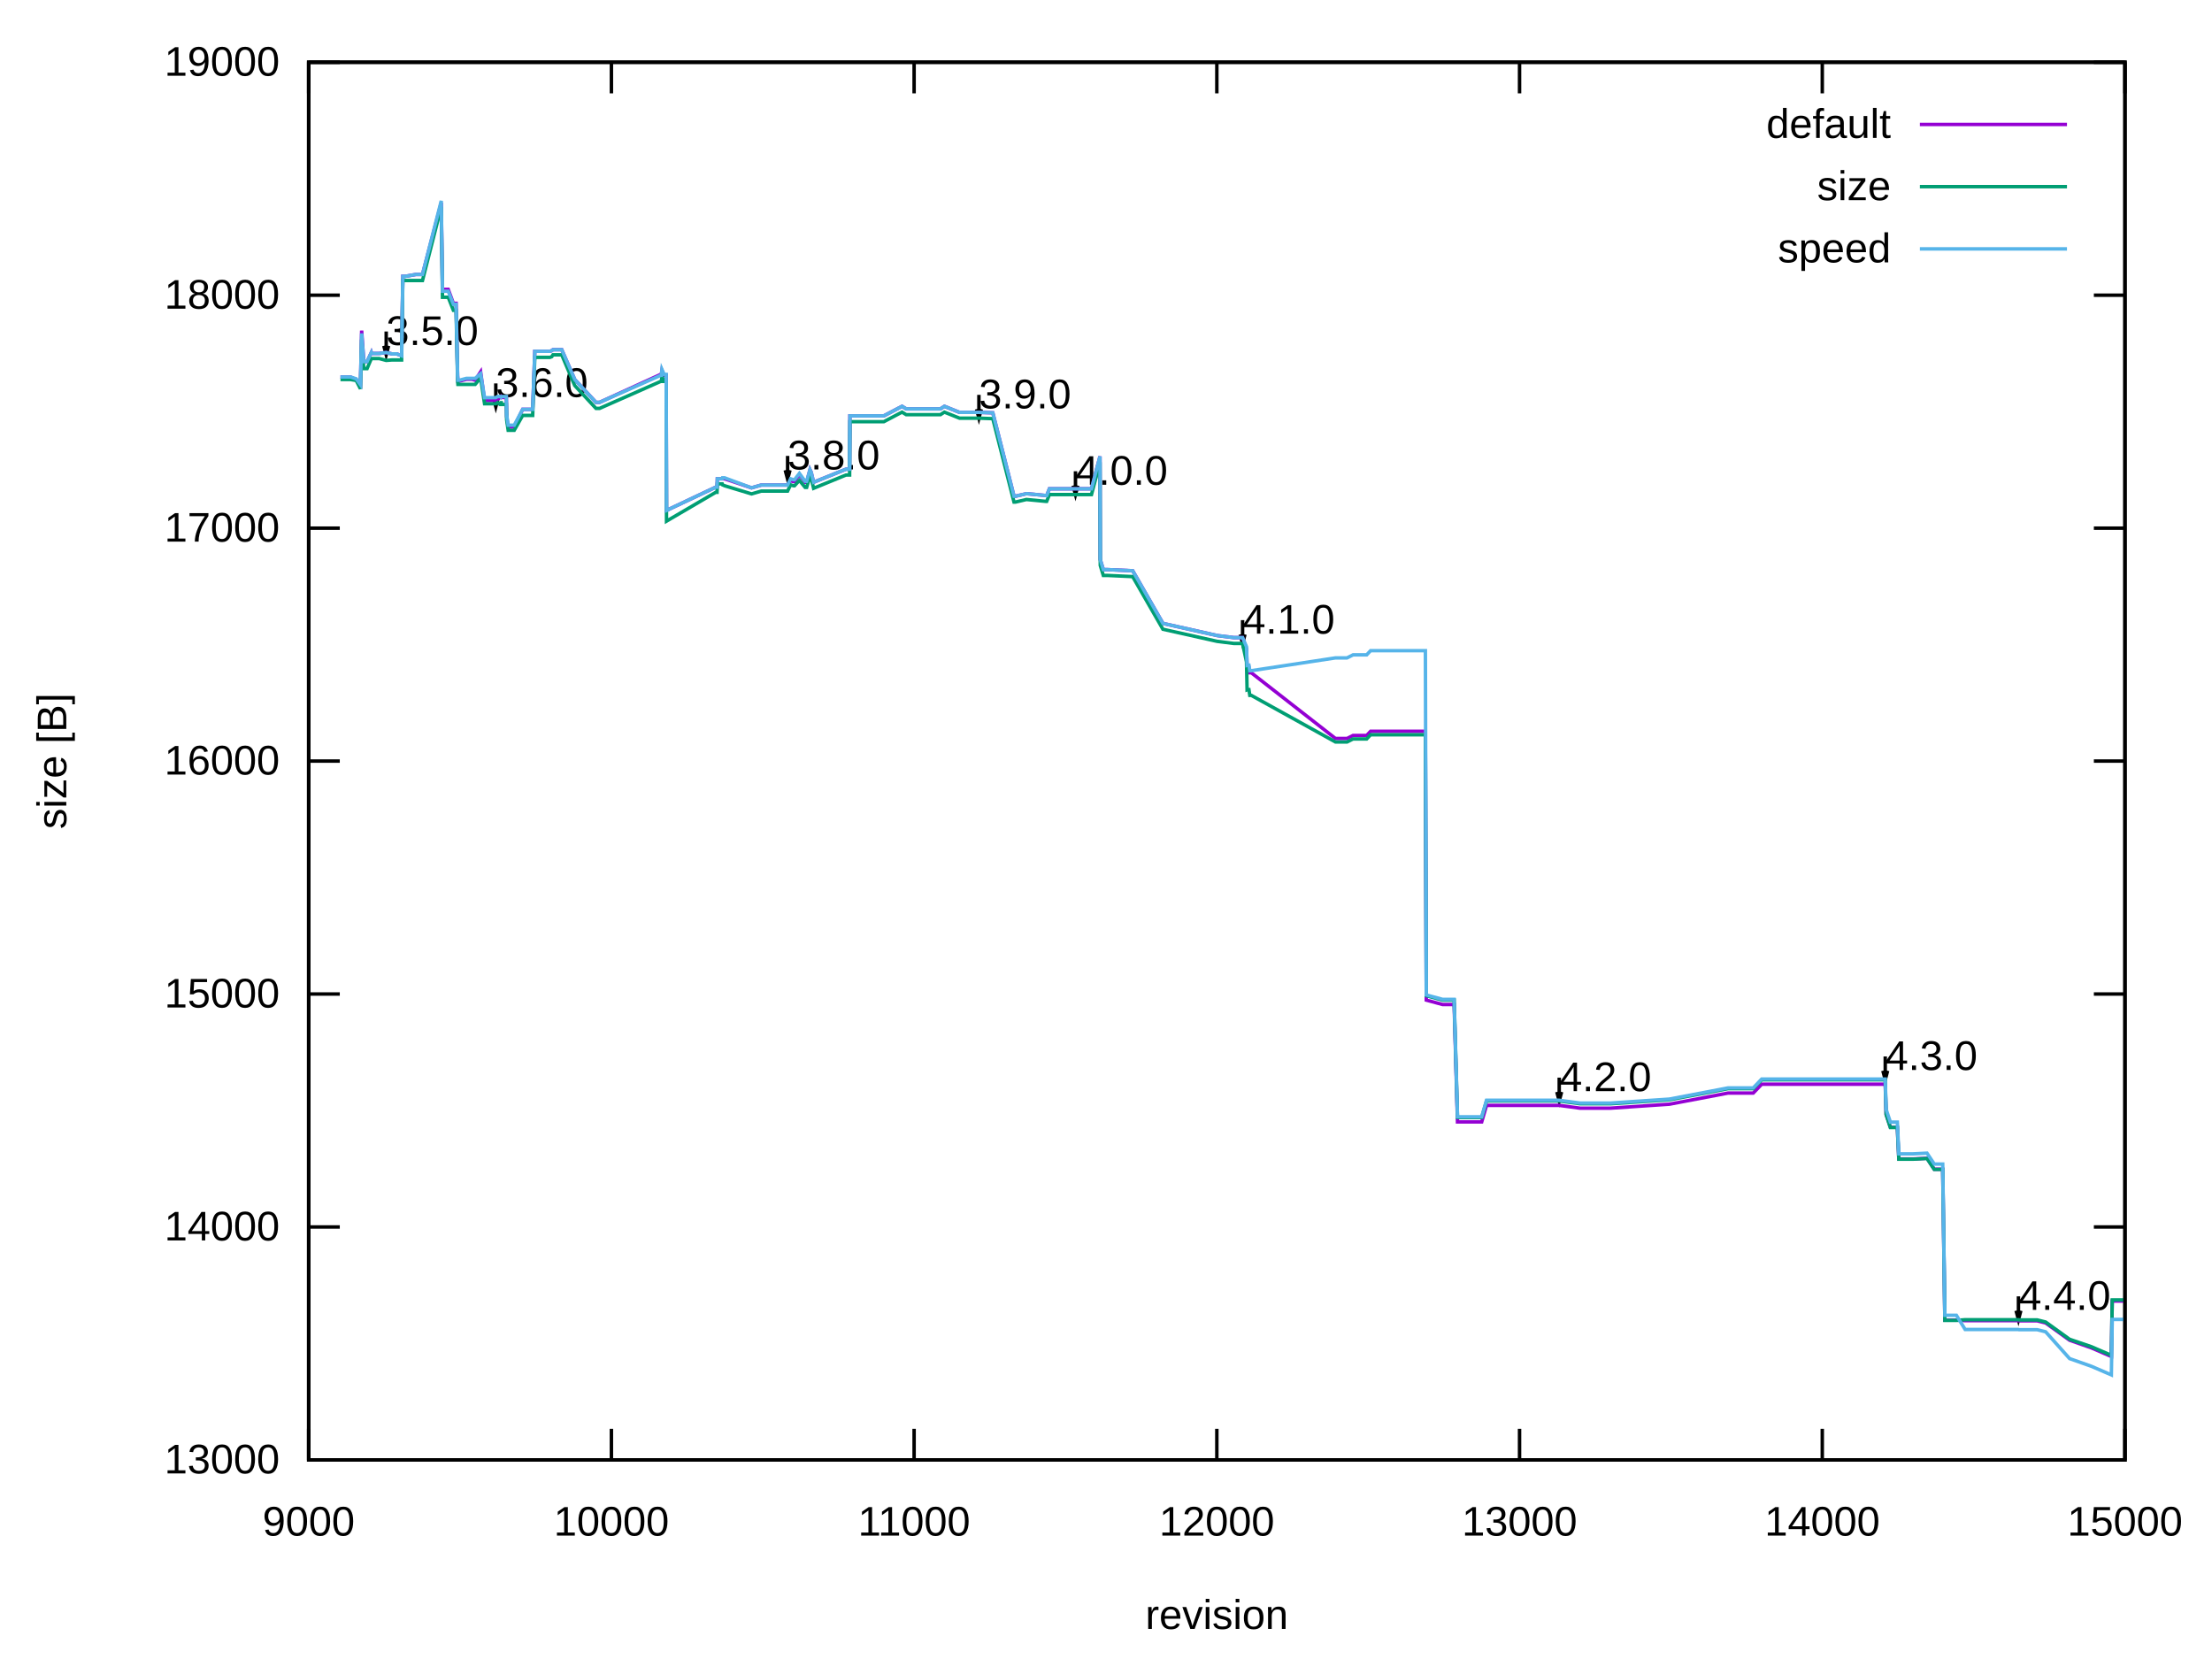
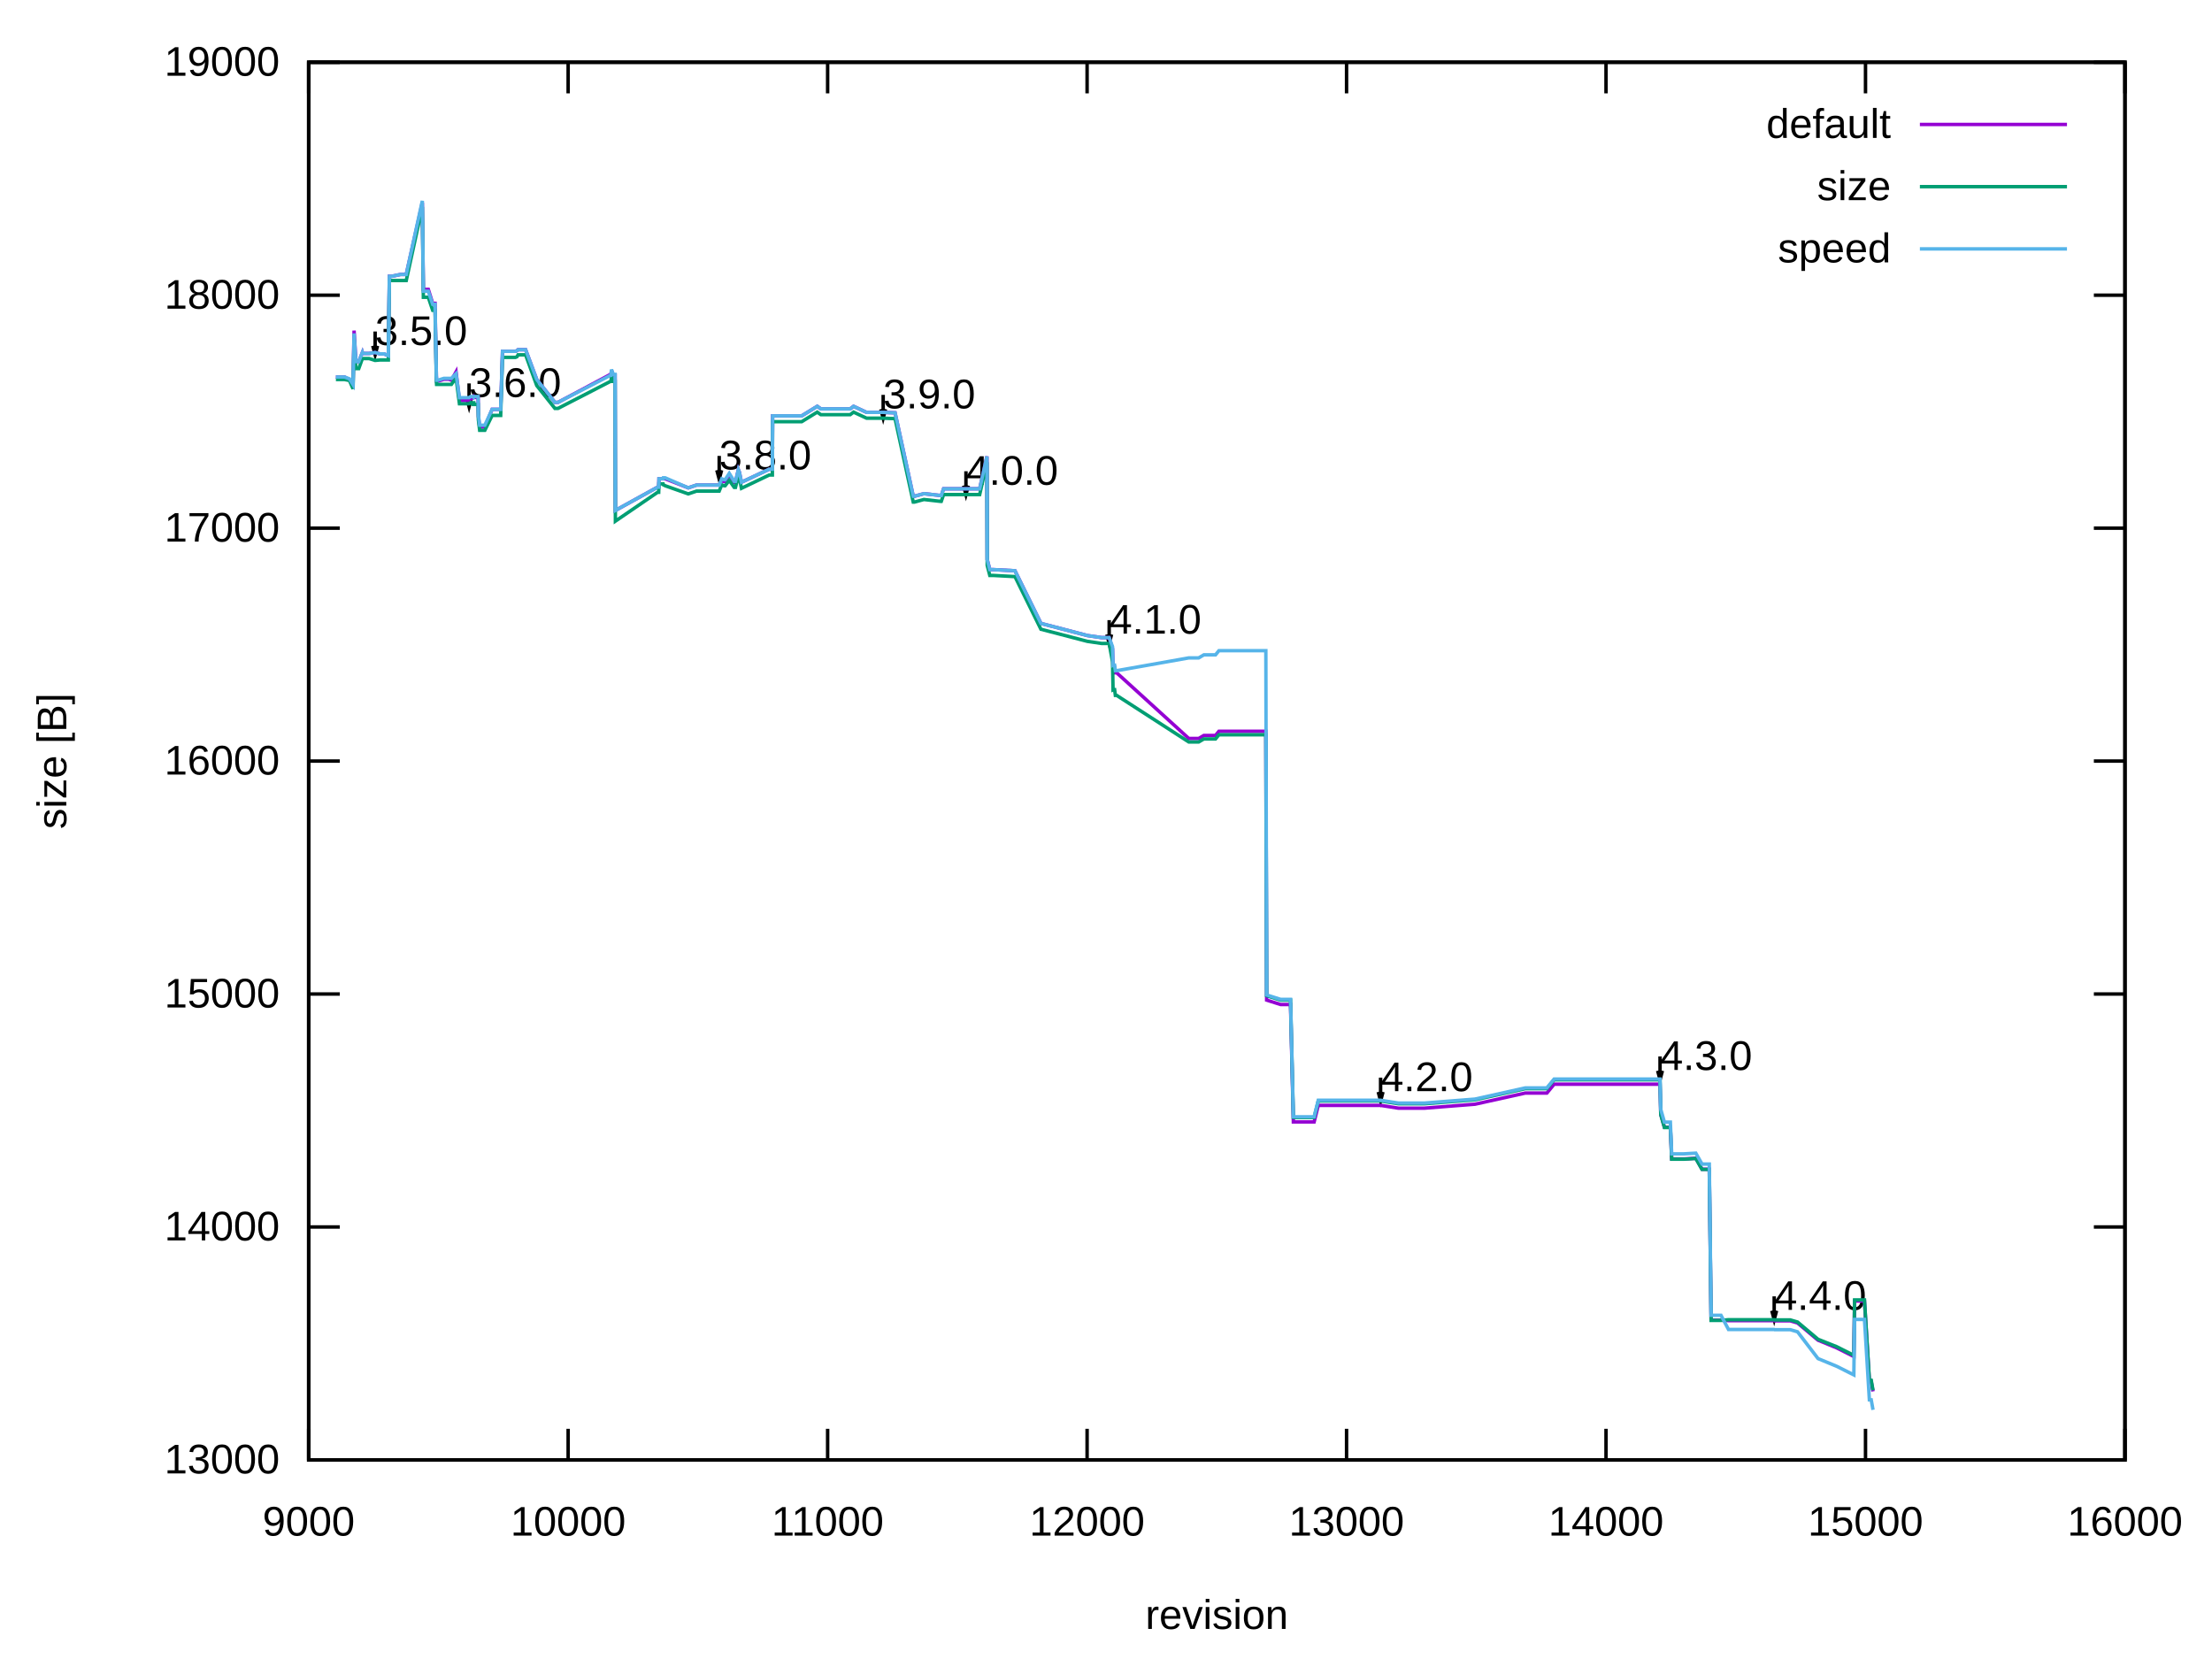
<svg xmlns="http://www.w3.org/2000/svg" xmlns:xlink="http://www.w3.org/1999/xlink" width="640" height="480" viewBox="0 0 640 480">
  <g id="gnuplot_canvas">
    <rect x="0" y="0" width="640" height="480" fill="none" />
    <defs>
      <circle id="gpDot" r="0.5" stroke-width="0.5" stroke="currentColor" />
      <path id="gpPt0" stroke-width="0.222" stroke="currentColor" d="M-1,0 h2 M0,-1 v2" />
      <path id="gpPt1" stroke-width="0.222" stroke="currentColor" d="M-1,-1 L1,1 M1,-1 L-1,1" />
      <path id="gpPt2" stroke-width="0.222" stroke="currentColor" d="M-1,0 L1,0 M0,-1 L0,1 M-1,-1 L1,1 M-1,1 L1,-1" />
      <rect id="gpPt3" stroke-width="0.222" stroke="currentColor" x="-1" y="-1" width="2" height="2" />
      <rect id="gpPt4" stroke-width="0.222" stroke="currentColor" fill="currentColor" x="-1" y="-1" width="2" height="2" />
      <circle id="gpPt5" stroke-width="0.222" stroke="currentColor" cx="0" cy="0" r="1" />
      <use xlink:href="#gpPt5" id="gpPt6" fill="currentColor" stroke="none" />
      <path id="gpPt7" stroke-width="0.222" stroke="currentColor" d="M0,-1.33 L-1.33,0.67 L1.33,0.67 z" />
      <use xlink:href="#gpPt7" id="gpPt8" fill="currentColor" stroke="none" />
      <use xlink:href="#gpPt7" id="gpPt9" stroke="currentColor" transform="rotate(180)" />
      <use xlink:href="#gpPt9" id="gpPt10" fill="currentColor" stroke="none" />
      <use xlink:href="#gpPt3" id="gpPt11" stroke="currentColor" transform="rotate(45)" />
      <use xlink:href="#gpPt11" id="gpPt12" fill="currentColor" stroke="none" />
      <path id="gpPt13" stroke-width="0.222" stroke="currentColor" d="M0,1.330 L1.265,0.411 L0.782,-1.067 L-0.782,-1.076 L-1.265,0.411 z" />
      <use xlink:href="#gpPt13" id="gpPt14" fill="currentColor" stroke="none" />
      <filter id="textbox" filterUnits="objectBoundingBox" x="0" y="0" height="1" width="1">
        <feFlood flood-color="white" flood-opacity="1" result="bgnd" />
        <feComposite in="SourceGraphic" in2="bgnd" operator="atop" />
      </filter>
      <filter id="greybox" filterUnits="objectBoundingBox" x="0" y="0" height="1" width="1">
        <feFlood flood-color="lightgrey" flood-opacity="1" result="grey" />
        <feComposite in="SourceGraphic" in2="grey" operator="atop" />
      </filter>
    </defs>
    <g fill="none" color="white" stroke="currentColor" stroke-width="1.00" stroke-linecap="butt" stroke-linejoin="miter">
</g>
    <g fill="none" color="black" stroke="currentColor" stroke-width="1.00" stroke-linecap="butt" stroke-linejoin="miter">
      <path stroke="black" d="M89.31,422.40 L98.31,422.40 M614.82,422.40 L605.82,422.40  " />
      <g transform="translate(80.92,426.30)" stroke="none" fill="black" font-family="Arial" font-size="12.00" text-anchor="end">
        <text>
          <tspan font-family="Arial"> 13000</tspan>
        </text>
      </g>
    </g>
    <g fill="none" color="black" stroke="currentColor" stroke-width="1.00" stroke-linecap="butt" stroke-linejoin="miter">
      <path stroke="black" d="M89.31,355.00 L98.31,355.00 M614.82,355.00 L605.82,355.00  " />
      <g transform="translate(80.92,358.90)" stroke="none" fill="black" font-family="Arial" font-size="12.00" text-anchor="end">
        <text>
          <tspan font-family="Arial"> 14000</tspan>
        </text>
      </g>
    </g>
    <g fill="none" color="black" stroke="currentColor" stroke-width="1.00" stroke-linecap="butt" stroke-linejoin="miter">
      <path stroke="black" d="M89.31,287.60 L98.31,287.60 M614.82,287.60 L605.82,287.60  " />
      <g transform="translate(80.92,291.50)" stroke="none" fill="black" font-family="Arial" font-size="12.00" text-anchor="end">
        <text>
          <tspan font-family="Arial"> 15000</tspan>
        </text>
      </g>
    </g>
    <g fill="none" color="black" stroke="currentColor" stroke-width="1.00" stroke-linecap="butt" stroke-linejoin="miter">
      <path stroke="black" d="M89.31,220.20 L98.31,220.20 M614.82,220.20 L605.82,220.20  " />
      <g transform="translate(80.92,224.10)" stroke="none" fill="black" font-family="Arial" font-size="12.00" text-anchor="end">
        <text>
          <tspan font-family="Arial"> 16000</tspan>
        </text>
      </g>
    </g>
    <g fill="none" color="black" stroke="currentColor" stroke-width="1.00" stroke-linecap="butt" stroke-linejoin="miter">
      <path stroke="black" d="M89.31,152.81 L98.31,152.81 M614.82,152.81 L605.82,152.81  " />
      <g transform="translate(80.92,156.71)" stroke="none" fill="black" font-family="Arial" font-size="12.00" text-anchor="end">
        <text>
          <tspan font-family="Arial"> 17000</tspan>
        </text>
      </g>
    </g>
    <g fill="none" color="black" stroke="currentColor" stroke-width="1.00" stroke-linecap="butt" stroke-linejoin="miter">
      <path stroke="black" d="M89.31,85.41 L98.31,85.41 M614.82,85.41 L605.82,85.41  " />
      <g transform="translate(80.92,89.31)" stroke="none" fill="black" font-family="Arial" font-size="12.00" text-anchor="end">
        <text>
          <tspan font-family="Arial"> 18000</tspan>
        </text>
      </g>
    </g>
    <g fill="none" color="black" stroke="currentColor" stroke-width="1.00" stroke-linecap="butt" stroke-linejoin="miter">
      <path stroke="black" d="M89.31,18.01 L98.31,18.01 M614.82,18.01 L605.82,18.01  " />
      <g transform="translate(80.92,21.91)" stroke="none" fill="black" font-family="Arial" font-size="12.00" text-anchor="end">
        <text>
          <tspan font-family="Arial"> 19000</tspan>
        </text>
      </g>
    </g>
    <g fill="none" color="black" stroke="currentColor" stroke-width="1.00" stroke-linecap="butt" stroke-linejoin="miter">
      <path stroke="black" d="M89.31,422.40 L89.31,413.40 M89.31,18.01 L89.31,27.01  " />
      <g transform="translate(89.31,444.30)" stroke="none" fill="black" font-family="Arial" font-size="12.00" text-anchor="middle">
        <text>
          <tspan font-family="Arial"> 9000</tspan>
        </text>
      </g>
    </g>
    <g fill="none" color="black" stroke="currentColor" stroke-width="1.00" stroke-linecap="butt" stroke-linejoin="miter">
-       <path stroke="black" d="M176.90,422.40 L176.90,413.40 M176.90,18.01 L176.90,27.01  " />
-       <g transform="translate(176.90,444.30)" stroke="none" fill="black" font-family="Arial" font-size="12.00" text-anchor="middle">
+       <path stroke="black" d="M164.38,422.40 L164.38,413.40 M164.38,18.01 L164.38,27.01  " />
+       <g transform="translate(164.38,444.30)" stroke="none" fill="black" font-family="Arial" font-size="12.00" text-anchor="middle">
        <text>
          <tspan font-family="Arial"> 10000</tspan>
        </text>
      </g>
    </g>
    <g fill="none" color="black" stroke="currentColor" stroke-width="1.00" stroke-linecap="butt" stroke-linejoin="miter">
-       <path stroke="black" d="M264.48,422.40 L264.48,413.40 M264.48,18.01 L264.48,27.01  " />
-       <g transform="translate(264.48,444.30)" stroke="none" fill="black" font-family="Arial" font-size="12.00" text-anchor="middle">
+       <path stroke="black" d="M239.46,422.40 L239.46,413.40 M239.46,18.01 L239.46,27.01  " />
+       <g transform="translate(239.46,444.30)" stroke="none" fill="black" font-family="Arial" font-size="12.00" text-anchor="middle">
        <text>
          <tspan font-family="Arial"> 11000</tspan>
        </text>
      </g>
    </g>
    <g fill="none" color="black" stroke="currentColor" stroke-width="1.00" stroke-linecap="butt" stroke-linejoin="miter">
-       <path stroke="black" d="M352.07,422.40 L352.07,413.40 M352.07,18.01 L352.07,27.01  " />
-       <g transform="translate(352.07,444.30)" stroke="none" fill="black" font-family="Arial" font-size="12.00" text-anchor="middle">
+       <path stroke="black" d="M314.53,422.40 L314.53,413.40 M314.53,18.01 L314.53,27.01  " />
+       <g transform="translate(314.53,444.30)" stroke="none" fill="black" font-family="Arial" font-size="12.00" text-anchor="middle">
        <text>
          <tspan font-family="Arial"> 12000</tspan>
        </text>
      </g>
    </g>
    <g fill="none" color="black" stroke="currentColor" stroke-width="1.00" stroke-linecap="butt" stroke-linejoin="miter">
-       <path stroke="black" d="M439.65,422.40 L439.65,413.40 M439.65,18.01 L439.65,27.01  " />
-       <g transform="translate(439.65,444.30)" stroke="none" fill="black" font-family="Arial" font-size="12.00" text-anchor="middle">
+       <path stroke="black" d="M389.60,422.40 L389.60,413.40 M389.60,18.01 L389.60,27.01  " />
+       <g transform="translate(389.60,444.30)" stroke="none" fill="black" font-family="Arial" font-size="12.00" text-anchor="middle">
        <text>
          <tspan font-family="Arial"> 13000</tspan>
        </text>
      </g>
    </g>
    <g fill="none" color="black" stroke="currentColor" stroke-width="1.00" stroke-linecap="butt" stroke-linejoin="miter">
-       <path stroke="black" d="M527.24,422.40 L527.24,413.40 M527.24,18.01 L527.24,27.01  " />
-       <g transform="translate(527.24,444.30)" stroke="none" fill="black" font-family="Arial" font-size="12.00" text-anchor="middle">
+       <path stroke="black" d="M464.67,422.40 L464.67,413.40 M464.67,18.01 L464.67,27.01  " />
+       <g transform="translate(464.67,444.30)" stroke="none" fill="black" font-family="Arial" font-size="12.00" text-anchor="middle">
        <text>
          <tspan font-family="Arial"> 14000</tspan>
+         </text>
+       </g>
+     </g>
+     <g fill="none" color="black" stroke="currentColor" stroke-width="1.00" stroke-linecap="butt" stroke-linejoin="miter">
+       <path stroke="black" d="M539.75,422.40 L539.75,413.40 M539.75,18.01 L539.75,27.01  " />
+       <g transform="translate(539.75,444.30)" stroke="none" fill="black" font-family="Arial" font-size="12.00" text-anchor="middle">
+         <text>
+           <tspan font-family="Arial"> 15000</tspan>
        </text>
      </g>
    </g>
    <g fill="none" color="black" stroke="currentColor" stroke-width="1.00" stroke-linecap="butt" stroke-linejoin="miter">
      <path stroke="black" d="M614.82,422.40 L614.82,413.40 M614.82,18.01 L614.82,27.01  " />
      <g transform="translate(614.82,444.30)" stroke="none" fill="black" font-family="Arial" font-size="12.00" text-anchor="middle">
        <text>
-           <tspan font-family="Arial"> 15000</tspan>
+           <tspan font-family="Arial"> 16000</tspan>
        </text>
      </g>
    </g>
    <g fill="none" color="black" stroke="currentColor" stroke-width="1.00" stroke-linecap="butt" stroke-linejoin="miter">
</g>
    <g fill="none" color="black" stroke="currentColor" stroke-width="1.00" stroke-linecap="butt" stroke-linejoin="miter">
      <path stroke="black" d="M89.31,18.01 L89.31,422.40 L614.82,422.40 L614.82,18.01 L89.31,18.01 Z  " />
-       <g transform="translate(111.73,99.82)" stroke="none" fill="black" font-family="Arial" font-size="12.00" text-anchor="start">
+       <g transform="translate(108.53,99.82)" stroke="none" fill="black" font-family="Arial" font-size="12.00" text-anchor="start">
        <text>
          <tspan font-family="Arial">3.5.0</tspan>
        </text>
      </g>
-       <g transform="translate(143.44,114.85)" stroke="none" fill="black" font-family="Arial" font-size="12.00" text-anchor="start">
+       <g transform="translate(135.71,114.85)" stroke="none" fill="black" font-family="Arial" font-size="12.00" text-anchor="start">
        <text>
          <tspan font-family="Arial">3.6.0</tspan>
        </text>
      </g>
-       <g transform="translate(227.87,135.81)" stroke="none" fill="black" font-family="Arial" font-size="12.00" text-anchor="start">
+       <g transform="translate(208.08,135.81)" stroke="none" fill="black" font-family="Arial" font-size="12.00" text-anchor="start">
        <text>
          <tspan font-family="Arial">3.8.0</tspan>
        </text>
      </g>
-       <g transform="translate(283.22,118.15)" stroke="none" fill="black" font-family="Arial" font-size="12.00" text-anchor="start">
+       <g transform="translate(255.52,118.15)" stroke="none" fill="black" font-family="Arial" font-size="12.00" text-anchor="start">
        <text>
          <tspan font-family="Arial">3.9.0</tspan>
        </text>
      </g>
-       <g transform="translate(311.16,140.26)" stroke="none" fill="black" font-family="Arial" font-size="12.00" text-anchor="start">
+       <g transform="translate(279.47,140.26)" stroke="none" fill="black" font-family="Arial" font-size="12.00" text-anchor="start">
        <text>
          <tspan font-family="Arial">4.0.0</tspan>
        </text>
      </g>
-       <g transform="translate(359.51,183.33)" stroke="none" fill="black" font-family="Arial" font-size="12.00" text-anchor="start">
+       <g transform="translate(320.91,183.33)" stroke="none" fill="black" font-family="Arial" font-size="12.00" text-anchor="start">
        <text>
          <tspan font-family="Arial">4.1.0</tspan>
        </text>
      </g>
-       <g transform="translate(451.12,315.70)" stroke="none" fill="black" font-family="Arial" font-size="12.00" text-anchor="start">
+       <g transform="translate(399.44,315.70)" stroke="none" fill="black" font-family="Arial" font-size="12.00" text-anchor="start">
        <text>
          <tspan font-family="Arial">4.2.0</tspan>
        </text>
      </g>
-       <g transform="translate(545.45,309.57)" stroke="none" fill="black" font-family="Arial" font-size="12.00" text-anchor="start">
+       <g transform="translate(480.29,309.57)" stroke="none" fill="black" font-family="Arial" font-size="12.00" text-anchor="start">
        <text>
          <tspan font-family="Arial">4.3.0</tspan>
        </text>
      </g>
-       <g transform="translate(583.99,378.99)" stroke="none" fill="black" font-family="Arial" font-size="12.00" text-anchor="start">
+       <g transform="translate(513.32,378.99)" stroke="none" fill="black" font-family="Arial" font-size="12.00" text-anchor="start">
        <text>
          <tspan font-family="Arial">4.4.0</tspan>
        </text>
      </g>
    </g>
    <g fill="none" color="black" stroke="currentColor" stroke-width="1.00" stroke-linecap="butt" stroke-linejoin="miter">
-       <path stroke="black" d="M111.05,100.05 L111.74,102.65 L112.43,100.05 M111.74,95.91 L111.74,102.65  " />
-     </g>
-     <g fill="none" color="black" stroke="currentColor" stroke-width="1.00" stroke-linecap="butt" stroke-linejoin="miter">
-       <path stroke="black" d="M142.76,115.08 L143.45,117.68 L144.14,115.08 M143.45,110.94 L143.45,117.68  " />
-     </g>
-     <g fill="none" color="black" stroke="currentColor" stroke-width="1.00" stroke-linecap="butt" stroke-linejoin="miter">
-       <path stroke="black" d="M227.19,136.04 L227.88,138.64 L228.57,136.04 M227.88,131.90 L227.88,138.64  " />
-     </g>
-     <g fill="none" color="black" stroke="currentColor" stroke-width="1.00" stroke-linecap="butt" stroke-linejoin="miter">
-       <path stroke="black" d="M282.54,118.38 L283.23,120.98 L283.92,118.38 M283.23,114.24 L283.23,120.98  " />
-     </g>
-     <g fill="none" color="black" stroke="currentColor" stroke-width="1.00" stroke-linecap="butt" stroke-linejoin="miter">
-       <path stroke="black" d="M310.48,140.49 L311.17,143.09 L311.86,140.49 M311.17,136.35 L311.17,143.09  " />
-     </g>
-     <g fill="none" color="black" stroke="currentColor" stroke-width="1.00" stroke-linecap="butt" stroke-linejoin="miter">
-       <path stroke="black" d="M358.83,183.56 L359.52,186.16 L360.21,183.56 M359.52,179.42 L359.52,186.16  " />
-     </g>
-     <g fill="none" color="black" stroke="currentColor" stroke-width="1.00" stroke-linecap="butt" stroke-linejoin="miter">
-       <path stroke="black" d="M450.44,315.93 L451.13,318.53 L451.82,315.93 M451.13,311.79 L451.13,318.53  " />
-     </g>
-     <g fill="none" color="black" stroke="currentColor" stroke-width="1.00" stroke-linecap="butt" stroke-linejoin="miter">
-       <path stroke="black" d="M544.77,309.80 L545.46,312.40 L546.15,309.80 M545.46,305.66 L545.46,312.40  " />
-     </g>
-     <g fill="none" color="black" stroke="currentColor" stroke-width="1.00" stroke-linecap="butt" stroke-linejoin="miter">
-       <path stroke="black" d="M583.31,379.22 L584.00,381.82 L584.69,379.22 M584.00,375.08 L584.00,381.82  " />
+       <path stroke="black" d="M107.85,100.05 L108.54,102.65 L109.23,100.05 M108.54,95.91 L108.54,102.65  " />
+     </g>
+     <g fill="none" color="black" stroke="currentColor" stroke-width="1.00" stroke-linecap="butt" stroke-linejoin="miter">
+       <path stroke="black" d="M135.03,115.08 L135.72,117.68 L136.41,115.08 M135.72,110.94 L135.72,117.68  " />
+     </g>
+     <g fill="none" color="black" stroke="currentColor" stroke-width="1.00" stroke-linecap="butt" stroke-linejoin="miter">
+       <path stroke="black" d="M207.40,136.04 L208.09,138.64 L208.78,136.04 M208.09,131.90 L208.09,138.64  " />
+     </g>
+     <g fill="none" color="black" stroke="currentColor" stroke-width="1.00" stroke-linecap="butt" stroke-linejoin="miter">
+       <path stroke="black" d="M254.84,118.38 L255.53,120.98 L256.22,118.38 M255.53,114.24 L255.53,120.98  " />
+     </g>
+     <g fill="none" color="black" stroke="currentColor" stroke-width="1.00" stroke-linecap="butt" stroke-linejoin="miter">
+       <path stroke="black" d="M278.79,140.49 L279.48,143.09 L280.17,140.49 M279.48,136.35 L279.48,143.09  " />
+     </g>
+     <g fill="none" color="black" stroke="currentColor" stroke-width="1.00" stroke-linecap="butt" stroke-linejoin="miter">
+       <path stroke="black" d="M320.23,183.56 L320.92,186.16 L321.61,183.56 M320.92,179.42 L320.92,186.16  " />
+     </g>
+     <g fill="none" color="black" stroke="currentColor" stroke-width="1.00" stroke-linecap="butt" stroke-linejoin="miter">
+       <path stroke="black" d="M398.76,315.93 L399.45,318.53 L400.14,315.93 M399.45,311.79 L399.45,318.53  " />
+     </g>
+     <g fill="none" color="black" stroke="currentColor" stroke-width="1.00" stroke-linecap="butt" stroke-linejoin="miter">
+       <path stroke="black" d="M479.61,309.80 L480.30,312.40 L480.99,309.80 M480.30,305.66 L480.30,312.40  " />
+     </g>
+     <g fill="none" color="black" stroke="currentColor" stroke-width="1.00" stroke-linecap="butt" stroke-linejoin="miter">
+       <path stroke="black" d="M512.64,379.22 L513.33,381.82 L514.02,379.22 M513.33,375.08 L513.33,381.82  " />
    </g>
    <g fill="none" color="black" stroke="currentColor" stroke-width="1.00" stroke-linecap="butt" stroke-linejoin="miter">
</g>
    <g id="gnuplot_plot_1">
      <g fill="none" color="black" stroke="currentColor" stroke-width="1.00" stroke-linecap="butt" stroke-linejoin="miter">
        <g transform="translate(547.09,39.91)" stroke="none" fill="black" font-family="Arial" font-size="12.00" text-anchor="end">
          <text>
            <tspan font-family="Arial">default</tspan>
          </text>
        </g>
      </g>
      <g fill="none" color="black" stroke="currentColor" stroke-width="1.00" stroke-linecap="butt" stroke-linejoin="miter">
-         <path stroke="rgb(148,   0, 211)" d="M555.48,36.01 L598.04,36.01 M98.51,109.07 L99.82,109.07 L100.17,109.07 L100.43,109.07 L101.40,109.07 L103.06,109.87   L104.29,111.29 L104.64,95.65 L105.25,104.62 L105.69,104.62 L106.04,104.62 L106.21,104.62 L107.44,101.99 L107.53,102.26   L108.40,102.26 L109.72,102.26 L111.73,101.99 L113.40,102.39 L114.80,102.39 L116.20,102.93 L116.55,79.95 L117.25,79.95   L120.32,79.41 L122.24,79.41 L127.67,58.65 L128.02,83.72 L128.29,83.72 L128.90,83.72 L129.69,83.72 L131.18,87.77   L131.96,87.77 L132.40,108.73 L132.49,110.28 L132.93,110.28 L134.94,109.74 L136.61,109.74 L137.48,110.01 L139.06,107.58   L140.20,115.87 L140.90,115.87 L141.51,115.87 L141.95,115.87 L142.04,115.87 L142.12,115.87 L142.21,115.87 L143.44,115.87   L143.96,115.54 L144.66,115.00 L144.93,115.00 L145.01,114.86 L145.10,115.00 L145.19,115.00 L145.36,115.00 L145.80,115.00   L145.89,115.00 L146.15,115.00 L146.33,115.00 L146.50,115.00 L146.59,120.52 L147.03,123.56 L147.29,123.56 L147.47,123.56   L147.55,123.56 L147.64,123.56 L148.78,123.56 L151.23,118.43 L153.25,118.43 L154.12,118.43 L154.74,101.65 L155.09,101.65   L155.96,101.65 L156.22,101.65 L156.31,101.65 L156.40,101.65 L156.49,101.65 L157.01,101.65 L157.98,101.65 L158.50,101.65   L158.59,101.65 L158.76,101.65 L159.12,101.65 L159.64,101.45 L159.99,101.18 L160.08,101.18 L160.69,101.18 L160.95,101.18   L161.04,101.18 L161.13,101.18 L162.01,101.18 L162.18,101.18 L162.53,101.18 L166.30,109.81 L172.43,116.41 L172.78,116.41   L172.95,116.41 L173.04,116.41 L173.48,116.41 L191.17,108.32 L191.35,108.32 L191.52,107.18 L192.13,108.59 L192.75,108.59   L192.84,147.68 L207.11,140.94 L207.46,140.94 L207.55,138.52 L208.95,138.52 L209.04,138.52 L209.65,138.52 L217.45,141.15   L220.25,140.34 L221.56,140.34 L224.19,140.34 L225.77,140.34 L227.87,140.34 L228.75,139.06 L229.53,139.33 L229.88,139.33   L231.29,137.24 L232.95,139.53 L233.39,139.53 L234.35,135.89 L234.70,136.63 L235.40,139.53 L244.77,135.75 L245.39,135.75   L245.74,135.75 L245.82,135.75 L245.91,120.32 L246.09,120.32 L246.96,120.32 L255.72,120.32 L260.98,117.56 L262.20,118.30   L272.10,118.30 L273.24,117.56 L277.62,119.31 L283.22,119.31 L287.25,119.44 L293.38,143.57 L293.82,143.57 L296.97,142.83   L302.58,143.37 L302.84,143.37 L303.63,141.42 L308.89,141.42 L309.06,141.42 L311.16,141.42 L315.80,141.42 L318.26,132.05   L318.34,161.91 L319.22,164.80 L319.66,164.80 L319.75,164.80 L320.27,164.80 L320.36,164.80 L327.72,165.14 L336.47,180.37   L352.15,183.88 L356.97,184.48 L359.51,184.48 L360.65,187.72 L360.82,193.11 L361.00,193.04 L361.35,193.04 L361.61,194.66   L362.05,194.66 L386.40,213.67 L388.41,213.67 L389.73,213.67 L391.48,212.79 L392.70,212.79 L394.81,212.79 L395.42,212.79   L396.56,211.58 L408.29,211.58 L411.01,211.58 L412.41,211.58 L412.67,289.36 L417.40,290.64 L420.73,290.64 L421.70,324.61   L424.50,324.61 L427.56,324.61 L428.70,324.61 L430.10,319.82 L430.89,319.82 L436.93,319.82 L451.12,319.82 L457.17,320.63   L465.93,320.63 L483.00,319.48 L500.00,316.25 L500.87,316.25 L501.75,316.25 L505.16,316.25 L507.27,316.25 L509.72,313.69   L518.48,313.69 L527.24,313.69 L543.35,313.69 L545.45,313.69 L545.72,322.45 L546.94,326.16 L547.82,326.16 L548.08,326.16   L548.78,326.16 L548.96,326.16 L549.39,335.32 L553.51,335.32 L557.54,335.12 L559.64,338.29 L562.09,338.29 L562.71,381.96   L566.04,381.96 L568.58,382.10 L571.90,382.10 L573.48,382.10 L583.99,382.10 L584.17,382.16 L589.42,382.16 L591.87,382.77   L598.79,387.76 L605.10,389.98 L610.88,392.48 L611.14,376.43 L614.47,376.43  " />
+         <path stroke="rgb(148,   0, 211)" d="M555.48,36.01 L598.04,36.01 M97.19,109.07 L98.32,109.07 L98.62,109.07 L98.84,109.07 L99.67,109.07 L101.10,109.87   L102.15,111.29 L102.45,95.65 L102.97,104.62 L103.35,104.62 L103.65,104.62 L103.80,104.62 L104.85,101.99 L104.93,102.26   L105.68,102.26 L106.80,102.26 L108.53,101.99 L109.96,102.39 L111.16,102.39 L112.36,102.93 L112.66,79.95 L113.26,79.95   L115.89,79.41 L117.54,79.41 L122.19,58.65 L122.49,83.72 L122.72,83.72 L123.24,83.72 L123.92,83.72 L125.19,87.77   L125.87,87.77 L126.25,108.73 L126.32,110.28 L126.70,110.28 L128.42,109.74 L129.85,109.74 L130.60,110.01 L131.95,107.58   L132.93,115.87 L133.53,115.87 L134.05,115.87 L134.43,115.87 L134.50,115.87 L134.58,115.87 L134.65,115.87 L135.71,115.87   L136.16,115.54 L136.76,115.00 L136.98,115.00 L137.06,114.86 L137.13,115.00 L137.21,115.00 L137.36,115.00 L137.73,115.00   L137.81,115.00 L138.03,115.00 L138.18,115.00 L138.33,115.00 L138.41,120.52 L138.78,123.56 L139.01,123.56 L139.16,123.56   L139.23,123.56 L139.31,123.56 L140.28,123.56 L142.39,118.43 L144.11,118.43 L144.86,118.43 L145.39,101.65 L145.69,101.65   L146.44,101.65 L146.67,101.65 L146.74,101.65 L146.82,101.65 L146.89,101.65 L147.34,101.65 L148.17,101.65 L148.62,101.65   L148.69,101.65 L148.84,101.65 L149.14,101.65 L149.59,101.45 L149.89,101.18 L149.97,101.18 L150.49,101.18 L150.72,101.18   L150.79,101.18 L150.87,101.18 L151.62,101.18 L151.77,101.18 L152.07,101.18 L155.30,109.81 L160.55,116.41 L160.85,116.41   L161.00,116.41 L161.08,116.41 L161.46,116.41 L176.62,108.32 L176.77,108.32 L176.92,107.18 L177.45,108.59 L177.97,108.59   L178.05,147.68 L190.28,140.94 L190.58,140.94 L190.66,138.52 L191.86,138.52 L191.93,138.52 L192.46,138.52 L199.14,141.15   L201.54,140.34 L202.67,140.34 L204.92,140.34 L206.27,140.34 L208.08,140.34 L208.83,139.06 L209.50,139.33 L209.80,139.33   L211.00,137.24 L212.43,139.53 L212.80,139.53 L213.63,135.89 L213.93,136.63 L214.53,139.53 L222.56,135.75 L223.09,135.75   L223.39,135.75 L223.47,135.75 L223.54,120.32 L223.69,120.32 L224.44,120.32 L231.95,120.32 L236.45,117.56 L237.50,118.30   L245.99,118.30 L246.96,117.56 L250.72,119.31 L255.52,119.31 L258.97,119.44 L264.23,143.57 L264.61,143.57 L267.31,142.83   L272.11,143.37 L272.34,143.37 L273.01,141.42 L277.52,141.42 L277.67,141.42 L279.47,141.42 L283.45,141.42 L285.55,132.05   L285.63,161.91 L286.38,164.80 L286.75,164.80 L286.83,164.80 L287.28,164.80 L287.35,164.80 L293.66,165.14 L301.17,180.37   L314.60,183.88 L318.73,184.48 L320.91,184.48 L321.89,187.72 L322.04,193.11 L322.19,193.04 L322.49,193.04 L322.71,194.66   L323.09,194.66 L343.96,213.67 L345.68,213.67 L346.81,213.67 L348.31,212.79 L349.36,212.79 L351.16,212.79 L351.69,212.79   L352.67,211.58 L362.73,211.58 L365.05,211.58 L366.25,211.58 L366.48,289.36 L370.53,290.64 L373.39,290.64 L374.21,324.61   L376.61,324.61 L379.24,324.61 L380.22,324.61 L381.42,319.82 L382.09,319.82 L387.27,319.82 L399.44,319.82 L404.62,320.63   L412.12,320.63 L426.76,319.48 L441.33,316.25 L442.08,316.25 L442.83,316.25 L445.76,316.25 L447.56,316.25 L449.66,313.69   L457.17,313.69 L464.67,313.69 L478.49,313.69 L480.29,313.69 L480.51,322.45 L481.57,326.16 L482.32,326.16 L482.54,326.16   L483.14,326.16 L483.29,326.16 L483.67,335.32 L487.20,335.32 L490.65,335.12 L492.45,338.29 L494.55,338.29 L495.08,381.96   L497.93,381.96 L500.11,382.10 L502.96,382.10 L504.31,382.10 L513.32,382.10 L513.47,382.16 L517.98,382.16 L520.08,382.77   L526.01,387.76 L531.41,389.98 L536.37,392.48 L536.59,376.43 L539.45,376.43 L540.87,399.69 L541.40,399.69 L541.92,402.58    " />
      </g>
    </g>
    <g id="gnuplot_plot_2">
      <g fill="none" color="black" stroke="currentColor" stroke-width="1.00" stroke-linecap="butt" stroke-linejoin="miter">
        <g transform="translate(547.09,57.91)" stroke="none" fill="black" font-family="Arial" font-size="12.00" text-anchor="end">
          <text>
            <tspan font-family="Arial">size</tspan>
          </text>
        </g>
      </g>
      <g fill="none" color="black" stroke="currentColor" stroke-width="1.00" stroke-linecap="butt" stroke-linejoin="miter">
-         <path stroke="rgb(  0, 158, 115)" d="M555.48,54.01 L598.04,54.01 M98.51,109.81 L99.82,109.81 L100.17,109.81 L100.43,109.81 L101.40,109.81 L103.06,110.08   L104.29,112.50 L104.64,98.21 L105.25,106.64 L105.69,106.64 L106.04,106.64 L106.21,106.64 L107.44,103.74 L107.53,103.74   L108.40,103.74 L109.72,103.74 L111.73,104.28 L113.40,104.15 L114.80,104.15 L116.20,104.15 L116.55,81.16 L117.25,81.16   L120.32,81.16 L122.24,81.16 L127.67,59.86 L128.02,86.01 L128.29,86.01 L128.90,86.01 L129.69,86.01 L131.18,89.79   L131.96,89.79 L132.40,110.21 L132.49,111.22 L132.93,111.22 L134.94,111.22 L136.61,111.22 L137.48,111.22 L139.06,109.33   L140.20,116.82 L140.90,116.82 L141.51,116.82 L141.95,116.82 L142.04,116.82 L142.12,116.82 L142.21,116.82 L143.44,116.82   L143.96,116.48 L144.66,117.02 L144.93,117.02 L145.01,116.07 L145.10,117.02 L145.19,117.02 L145.36,117.02 L145.80,117.02   L145.89,117.02 L146.15,117.02 L146.33,117.02 L146.50,117.02 L146.59,121.47 L147.03,124.50 L147.29,124.50 L147.47,124.50   L147.55,124.50 L147.64,124.50 L148.78,124.50 L151.23,120.19 L153.25,120.19 L154.12,120.19 L154.74,103.40 L155.09,103.40   L155.96,103.40 L156.22,103.40 L156.31,103.40 L156.40,103.40 L156.49,103.40 L157.01,103.40 L157.98,103.40 L158.50,103.40   L158.59,103.40 L158.76,103.40 L159.12,103.40 L159.64,103.20 L159.99,102.66 L160.08,102.66 L160.69,102.66 L160.95,102.66   L161.04,102.66 L161.13,102.66 L162.01,102.66 L162.18,102.66 L162.53,102.66 L166.30,111.56 L172.43,118.16 L172.78,118.16   L172.95,118.16 L173.04,118.16 L173.48,118.16 L191.17,110.35 L191.35,110.35 L191.52,108.93 L192.13,110.35 L192.75,110.35   L192.84,150.78 L207.11,142.43 L207.46,142.43 L207.55,140.00 L208.95,140.00 L209.04,140.27 L209.65,140.54 L217.45,142.90   L220.25,142.09 L221.56,142.09 L224.19,142.09 L225.77,142.09 L227.87,142.09 L228.75,140.27 L229.53,140.54 L229.88,140.54   L231.29,138.99 L232.95,141.01 L233.39,141.01 L234.35,137.64 L234.70,138.38 L235.40,141.28 L244.77,137.44 L245.39,137.44   L245.74,137.44 L245.82,137.44 L245.91,122.01 L246.09,122.01 L246.96,122.01 L255.72,122.01 L260.98,119.24 L262.20,119.98   L272.10,119.98 L273.24,119.24 L277.62,120.99 L283.22,120.99 L287.25,121.13 L293.38,145.26 L293.82,145.26 L296.97,144.52   L302.58,145.06 L302.84,145.06 L303.63,143.10 L308.89,143.10 L309.06,143.10 L311.16,143.10 L315.80,143.10 L318.26,133.73   L318.34,163.59 L319.22,166.49 L319.66,166.49 L319.75,166.49 L320.27,166.49 L320.36,166.49 L327.72,166.83 L336.47,182.06   L352.15,185.56 L356.97,186.17 L359.51,186.17 L360.65,191.49 L360.82,199.58 L361.00,199.51 L361.35,199.51 L361.61,201.20   L362.05,201.20 L386.40,214.68 L388.41,214.68 L389.73,214.68 L391.48,213.80 L392.70,213.80 L394.81,213.80 L395.42,213.80   L396.56,212.59 L408.29,212.59 L411.01,212.59 L412.41,212.59 L412.67,288.08 L417.40,289.36 L420.73,289.36 L421.70,323.32   L424.50,323.32 L427.56,323.32 L428.70,323.32 L430.10,318.54 L430.89,318.54 L436.93,318.54 L451.12,318.54 L457.17,319.35   L465.93,319.35 L483.00,318.20 L500.00,314.97 L500.87,314.97 L501.75,314.97 L505.16,314.97 L507.27,314.97 L509.72,312.41   L518.48,312.41 L527.24,312.41 L543.35,312.41 L545.45,312.41 L545.72,322.52 L546.94,326.22 L547.82,326.22 L548.08,326.22   L548.78,326.22 L548.96,326.22 L549.39,335.39 L553.51,335.39 L557.54,335.19 L559.64,338.35 L562.09,338.35 L562.71,382.03   L566.04,382.03 L568.58,381.83 L571.90,381.83 L573.48,381.83 L583.99,381.83 L584.17,381.89 L589.42,381.89 L591.87,382.50   L598.79,387.49 L605.10,389.64 L610.88,392.14 L611.14,376.10 L614.47,376.10  " />
+         <path stroke="rgb(  0, 158, 115)" d="M555.48,54.01 L598.04,54.01 M97.19,109.81 L98.32,109.81 L98.62,109.81 L98.84,109.81 L99.67,109.81 L101.10,110.08   L102.15,112.50 L102.45,98.21 L102.97,106.64 L103.35,106.64 L103.65,106.64 L103.80,106.64 L104.85,103.74 L104.93,103.74   L105.68,103.74 L106.80,103.74 L108.53,104.28 L109.96,104.15 L111.16,104.15 L112.36,104.15 L112.66,81.16 L113.26,81.16   L115.89,81.16 L117.54,81.16 L122.19,59.86 L122.49,86.01 L122.72,86.01 L123.24,86.01 L123.92,86.01 L125.19,89.79   L125.87,89.79 L126.25,110.21 L126.32,111.22 L126.70,111.22 L128.42,111.22 L129.85,111.22 L130.60,111.22 L131.95,109.33   L132.93,116.82 L133.53,116.82 L134.05,116.82 L134.43,116.82 L134.50,116.82 L134.58,116.82 L134.65,116.82 L135.71,116.82   L136.16,116.48 L136.76,117.02 L136.98,117.02 L137.06,116.07 L137.13,117.02 L137.21,117.02 L137.36,117.02 L137.73,117.02   L137.81,117.02 L138.03,117.02 L138.18,117.02 L138.33,117.02 L138.41,121.47 L138.78,124.50 L139.01,124.50 L139.16,124.50   L139.23,124.50 L139.31,124.50 L140.28,124.50 L142.39,120.19 L144.11,120.19 L144.86,120.19 L145.39,103.40 L145.69,103.40   L146.44,103.40 L146.67,103.40 L146.74,103.40 L146.82,103.40 L146.89,103.40 L147.34,103.40 L148.17,103.40 L148.62,103.40   L148.69,103.40 L148.84,103.40 L149.14,103.40 L149.59,103.20 L149.89,102.66 L149.97,102.66 L150.49,102.66 L150.72,102.66   L150.79,102.66 L150.87,102.66 L151.62,102.66 L151.77,102.66 L152.07,102.66 L155.30,111.56 L160.55,118.16 L160.85,118.16   L161.00,118.16 L161.08,118.16 L161.46,118.16 L176.62,110.35 L176.77,110.35 L176.92,108.93 L177.45,110.35 L177.97,110.35   L178.05,150.78 L190.28,142.43 L190.58,142.43 L190.66,140.00 L191.86,140.00 L191.93,140.27 L192.46,140.54 L199.14,142.90   L201.54,142.09 L202.67,142.09 L204.92,142.09 L206.27,142.09 L208.08,142.09 L208.83,140.27 L209.50,140.54 L209.80,140.54   L211.00,138.99 L212.43,141.01 L212.80,141.01 L213.63,137.64 L213.93,138.38 L214.53,141.28 L222.56,137.44 L223.09,137.44   L223.39,137.44 L223.47,137.44 L223.54,122.01 L223.69,122.01 L224.44,122.01 L231.95,122.01 L236.45,119.24 L237.50,119.98   L245.99,119.98 L246.96,119.24 L250.72,120.99 L255.52,120.99 L258.97,121.13 L264.23,145.26 L264.61,145.26 L267.31,144.52   L272.11,145.06 L272.34,145.06 L273.01,143.10 L277.52,143.10 L277.67,143.10 L279.47,143.10 L283.45,143.10 L285.55,133.73   L285.63,163.59 L286.38,166.49 L286.75,166.49 L286.83,166.49 L287.28,166.49 L287.35,166.49 L293.66,166.83 L301.17,182.06   L314.60,185.56 L318.73,186.17 L320.91,186.17 L321.89,191.49 L322.04,199.58 L322.19,199.51 L322.49,199.51 L322.71,201.20   L323.09,201.20 L343.96,214.68 L345.68,214.68 L346.81,214.68 L348.31,213.80 L349.36,213.80 L351.16,213.80 L351.69,213.80   L352.67,212.59 L362.73,212.59 L365.05,212.59 L366.25,212.59 L366.48,288.08 L370.53,289.36 L373.39,289.36 L374.21,323.32   L376.61,323.32 L379.24,323.32 L380.22,323.32 L381.42,318.54 L382.09,318.54 L387.27,318.54 L399.44,318.54 L404.62,319.35   L412.12,319.35 L426.76,318.20 L441.33,314.97 L442.08,314.97 L442.83,314.97 L445.76,314.97 L447.56,314.97 L449.66,312.41   L457.17,312.41 L464.67,312.41 L478.49,312.41 L480.29,312.41 L480.51,322.52 L481.57,326.22 L482.32,326.22 L482.54,326.22   L483.14,326.22 L483.29,326.22 L483.67,335.39 L487.20,335.39 L490.65,335.19 L492.45,338.35 L494.55,338.35 L495.08,382.03   L497.93,382.03 L500.11,381.83 L502.96,381.83 L504.31,381.83 L513.32,381.83 L513.47,381.89 L517.98,381.89 L520.08,382.50   L526.01,387.49 L531.41,389.64 L536.37,392.14 L536.59,376.10 L539.45,376.10 L540.87,399.35 L541.40,399.35 L541.92,402.25    " />
      </g>
    </g>
    <g id="gnuplot_plot_3">
      <g fill="none" color="black" stroke="currentColor" stroke-width="1.00" stroke-linecap="butt" stroke-linejoin="miter">
        <g transform="translate(547.09,75.91)" stroke="none" fill="black" font-family="Arial" font-size="12.00" text-anchor="end">
          <text>
            <tspan font-family="Arial">speed</tspan>
          </text>
        </g>
      </g>
      <g fill="none" color="black" stroke="currentColor" stroke-width="1.00" stroke-linecap="butt" stroke-linejoin="miter">
-         <path stroke="rgb( 86, 180, 233)" d="M555.48,72.01 L598.04,72.01 M98.51,109.07 L99.82,109.07 L100.17,109.07 L100.43,109.07 L101.40,109.07 L103.06,109.60   L104.29,111.29 L104.64,96.46 L105.25,104.62 L105.69,104.62 L106.04,104.62 L106.21,104.62 L107.44,101.99 L107.53,102.26   L108.40,102.26 L109.72,102.26 L111.73,101.99 L113.40,102.39 L114.80,102.39 L116.20,102.93 L116.55,79.95 L117.25,79.95   L120.32,79.41 L122.24,79.41 L127.67,58.11 L128.02,84.26 L128.29,84.26 L128.90,84.26 L129.69,84.26 L131.18,88.04   L131.96,88.04 L132.40,108.73 L132.49,110.01 L132.93,110.01 L134.94,109.47 L136.61,109.47 L137.48,109.47 L139.06,108.12   L140.20,115.06 L140.90,115.06 L141.51,115.06 L141.95,115.06 L142.04,115.06 L142.12,115.06 L142.21,115.06 L143.44,115.06   L143.96,114.73 L144.66,114.73 L144.93,114.73 L145.01,114.86 L145.10,114.73 L145.19,114.73 L145.36,114.73 L145.80,114.73   L145.89,114.73 L146.15,114.73 L146.33,114.73 L146.50,114.73 L146.59,119.98 L147.03,123.02 L147.29,123.02 L147.47,123.02   L147.55,123.02 L147.64,123.02 L148.78,123.02 L151.23,118.43 L153.25,118.43 L154.12,118.43 L154.74,101.65 L155.09,101.65   L155.96,101.65 L156.22,101.65 L156.31,101.65 L156.40,101.65 L156.49,101.65 L157.01,101.65 L157.98,101.65 L158.50,101.65   L158.59,101.65 L158.76,101.65 L159.12,101.65 L159.64,101.45 L159.99,101.18 L160.08,101.18 L160.69,101.18 L160.95,101.18   L161.04,101.18 L161.13,101.18 L162.01,101.18 L162.18,101.18 L162.53,101.18 L166.30,109.81 L172.43,116.41 L172.78,116.41   L172.95,116.41 L173.04,116.41 L173.48,116.41 L191.17,108.59 L191.35,108.59 L191.52,106.91 L192.13,108.32 L192.75,108.32   L192.84,147.68 L207.11,140.94 L207.46,140.94 L207.55,138.52 L208.95,138.52 L209.04,138.25 L209.65,138.25 L217.45,141.15   L220.25,140.34 L221.56,140.34 L224.19,140.34 L225.77,140.34 L227.87,140.34 L228.75,138.52 L229.53,138.79 L229.88,138.79   L231.29,136.97 L232.95,139.26 L233.39,139.26 L234.35,135.89 L234.70,136.63 L235.40,139.53 L244.77,135.75 L245.39,135.75   L245.74,135.75 L245.82,135.75 L245.91,120.32 L246.09,120.32 L246.96,120.32 L255.72,120.32 L260.98,117.56 L262.20,118.30   L272.10,118.30 L273.24,117.56 L277.62,119.31 L283.22,119.31 L287.25,119.44 L293.38,143.57 L293.82,143.57 L296.97,142.83   L302.58,143.37 L302.84,143.37 L303.63,141.42 L308.89,141.42 L309.06,141.42 L311.16,141.42 L315.80,141.42 L318.26,132.05   L318.34,161.91 L319.22,164.80 L319.66,164.80 L319.75,164.80 L320.27,164.80 L320.36,164.80 L327.72,165.14 L336.47,180.37   L352.15,183.88 L356.97,184.48 L359.51,184.48 L360.65,187.11 L360.82,192.50 L361.00,192.44 L361.35,192.44 L361.61,194.05   L362.05,194.05 L386.40,190.35 L388.41,190.35 L389.73,190.35 L391.48,189.47 L392.70,189.47 L394.81,189.47 L395.42,189.47   L396.56,188.26 L408.29,188.26 L411.01,188.26 L412.41,188.26 L412.67,287.87 L417.40,289.15 L420.73,289.15 L421.70,323.12   L424.50,323.12 L427.56,323.12 L428.70,323.12 L430.10,318.34 L430.89,318.34 L436.93,318.34 L451.12,318.34 L457.17,319.15   L465.93,319.15 L483.00,318.00 L500.00,314.76 L500.87,314.76 L501.75,314.76 L505.16,314.76 L507.27,314.76 L509.72,312.20   L518.48,312.20 L527.24,312.20 L543.35,312.20 L545.45,312.20 L545.72,320.97 L546.94,324.67 L547.82,324.67 L548.08,324.67   L548.78,324.67 L548.96,324.67 L549.39,333.84 L553.51,333.84 L557.54,333.64 L559.64,336.80 L562.09,336.80 L562.71,380.55   L566.04,380.55 L568.58,384.66 L571.90,384.66 L573.48,384.66 L583.99,384.66 L584.17,384.72 L589.42,384.72 L591.87,385.33   L598.79,393.08 L605.10,395.31 L610.88,397.80 L611.14,381.76 L614.47,381.76  " />
+         <path stroke="rgb( 86, 180, 233)" d="M555.48,72.01 L598.04,72.01 M97.19,109.07 L98.32,109.07 L98.62,109.07 L98.84,109.07 L99.67,109.07 L101.10,109.60   L102.15,111.29 L102.45,96.46 L102.97,104.62 L103.35,104.62 L103.65,104.62 L103.80,104.62 L104.85,101.99 L104.93,102.26   L105.68,102.26 L106.80,102.26 L108.53,101.99 L109.96,102.39 L111.16,102.39 L112.36,102.93 L112.66,79.95 L113.26,79.95   L115.89,79.41 L117.54,79.41 L122.19,58.11 L122.49,84.26 L122.72,84.26 L123.24,84.26 L123.92,84.26 L125.19,88.04   L125.87,88.04 L126.25,108.73 L126.32,110.01 L126.70,110.01 L128.42,109.47 L129.85,109.47 L130.60,109.47 L131.95,108.12   L132.93,115.06 L133.53,115.06 L134.05,115.06 L134.43,115.06 L134.50,115.06 L134.58,115.06 L134.65,115.06 L135.71,115.06   L136.16,114.73 L136.76,114.73 L136.98,114.73 L137.06,114.86 L137.13,114.73 L137.21,114.73 L137.36,114.73 L137.73,114.73   L137.81,114.73 L138.03,114.73 L138.18,114.73 L138.33,114.73 L138.41,119.98 L138.78,123.02 L139.01,123.02 L139.16,123.02   L139.23,123.02 L139.31,123.02 L140.28,123.02 L142.39,118.43 L144.11,118.43 L144.86,118.43 L145.39,101.65 L145.69,101.65   L146.44,101.65 L146.67,101.65 L146.74,101.65 L146.82,101.65 L146.89,101.65 L147.34,101.65 L148.17,101.65 L148.62,101.65   L148.69,101.65 L148.84,101.65 L149.14,101.65 L149.59,101.45 L149.89,101.18 L149.97,101.18 L150.49,101.18 L150.72,101.18   L150.79,101.18 L150.87,101.18 L151.62,101.18 L151.77,101.18 L152.07,101.18 L155.30,109.81 L160.55,116.41 L160.85,116.41   L161.00,116.41 L161.08,116.41 L161.46,116.41 L176.62,108.59 L176.77,108.59 L176.92,106.91 L177.45,108.32 L177.97,108.32   L178.05,147.68 L190.28,140.94 L190.58,140.94 L190.66,138.52 L191.86,138.52 L191.93,138.25 L192.46,138.25 L199.14,141.15   L201.54,140.34 L202.67,140.34 L204.92,140.34 L206.27,140.34 L208.08,140.34 L208.83,138.52 L209.50,138.79 L209.80,138.79   L211.00,136.97 L212.43,139.26 L212.80,139.26 L213.63,135.89 L213.93,136.63 L214.53,139.53 L222.56,135.75 L223.09,135.75   L223.39,135.75 L223.47,135.75 L223.54,120.32 L223.69,120.32 L224.44,120.32 L231.95,120.32 L236.45,117.56 L237.50,118.30   L245.99,118.30 L246.96,117.56 L250.72,119.31 L255.52,119.31 L258.97,119.44 L264.23,143.57 L264.61,143.57 L267.31,142.83   L272.11,143.37 L272.34,143.37 L273.01,141.42 L277.52,141.42 L277.67,141.42 L279.47,141.42 L283.45,141.42 L285.55,132.05   L285.63,161.91 L286.38,164.80 L286.75,164.80 L286.83,164.80 L287.28,164.80 L287.35,164.80 L293.66,165.14 L301.17,180.37   L314.60,183.88 L318.73,184.48 L320.91,184.48 L321.89,187.11 L322.04,192.50 L322.19,192.44 L322.49,192.44 L322.71,194.05   L323.09,194.05 L343.96,190.35 L345.68,190.35 L346.81,190.35 L348.31,189.47 L349.36,189.47 L351.16,189.47 L351.69,189.47   L352.67,188.26 L362.73,188.26 L365.05,188.26 L366.25,188.26 L366.48,287.87 L370.53,289.15 L373.39,289.15 L374.21,323.12   L376.61,323.12 L379.24,323.12 L380.22,323.12 L381.42,318.34 L382.09,318.34 L387.27,318.34 L399.44,318.34 L404.62,319.15   L412.12,319.15 L426.76,318.00 L441.33,314.76 L442.08,314.76 L442.83,314.76 L445.76,314.76 L447.56,314.76 L449.66,312.20   L457.17,312.20 L464.67,312.20 L478.49,312.20 L480.29,312.20 L480.51,320.97 L481.57,324.67 L482.32,324.67 L482.54,324.67   L483.14,324.67 L483.29,324.67 L483.67,333.84 L487.20,333.84 L490.65,333.64 L492.45,336.80 L494.55,336.80 L495.08,380.55   L497.93,380.55 L500.11,384.66 L502.96,384.66 L504.31,384.66 L513.32,384.66 L513.47,384.72 L517.98,384.72 L520.08,385.33   L526.01,393.08 L531.41,395.31 L536.37,397.80 L536.59,381.76 L539.45,381.76 L540.87,405.01 L541.40,405.01 L541.92,407.91    " />
      </g>
    </g>
    <g fill="none" color="white" stroke="rgb( 86, 180, 233)" stroke-width="2.00" stroke-linecap="butt" stroke-linejoin="miter">
</g>
    <g fill="none" color="black" stroke="currentColor" stroke-width="2.00" stroke-linecap="butt" stroke-linejoin="miter">
</g>
    <g fill="none" color="black" stroke="black" stroke-width="1.00" stroke-linecap="butt" stroke-linejoin="miter">
</g>
    <g fill="none" color="black" stroke="currentColor" stroke-width="1.00" stroke-linecap="butt" stroke-linejoin="miter">
      <path stroke="black" d="M89.31,18.01 L89.31,422.40 L614.82,422.40 L614.82,18.01 L89.31,18.01 Z  " />
      <g transform="translate(19.18,220.21) rotate(270.00)" stroke="none" fill="black" font-family="Arial" font-size="12.00" text-anchor="middle">
        <text>
          <tspan font-family="Arial">size [B]</tspan>
        </text>
      </g>
    </g>
    <g fill="none" color="black" stroke="currentColor" stroke-width="1.00" stroke-linecap="butt" stroke-linejoin="miter">
      <g transform="translate(352.06,471.30)" stroke="none" fill="black" font-family="Arial" font-size="12.00" text-anchor="middle">
        <text>
          <tspan font-family="Arial">revision</tspan>
        </text>
      </g>
    </g>
    <g fill="none" color="black" stroke="currentColor" stroke-width="1.00" stroke-linecap="butt" stroke-linejoin="miter">
</g>
    <g fill="none" color="black" stroke="currentColor" stroke-width="1.00" stroke-linecap="butt" stroke-linejoin="miter">
</g>
  </g>
</svg>
